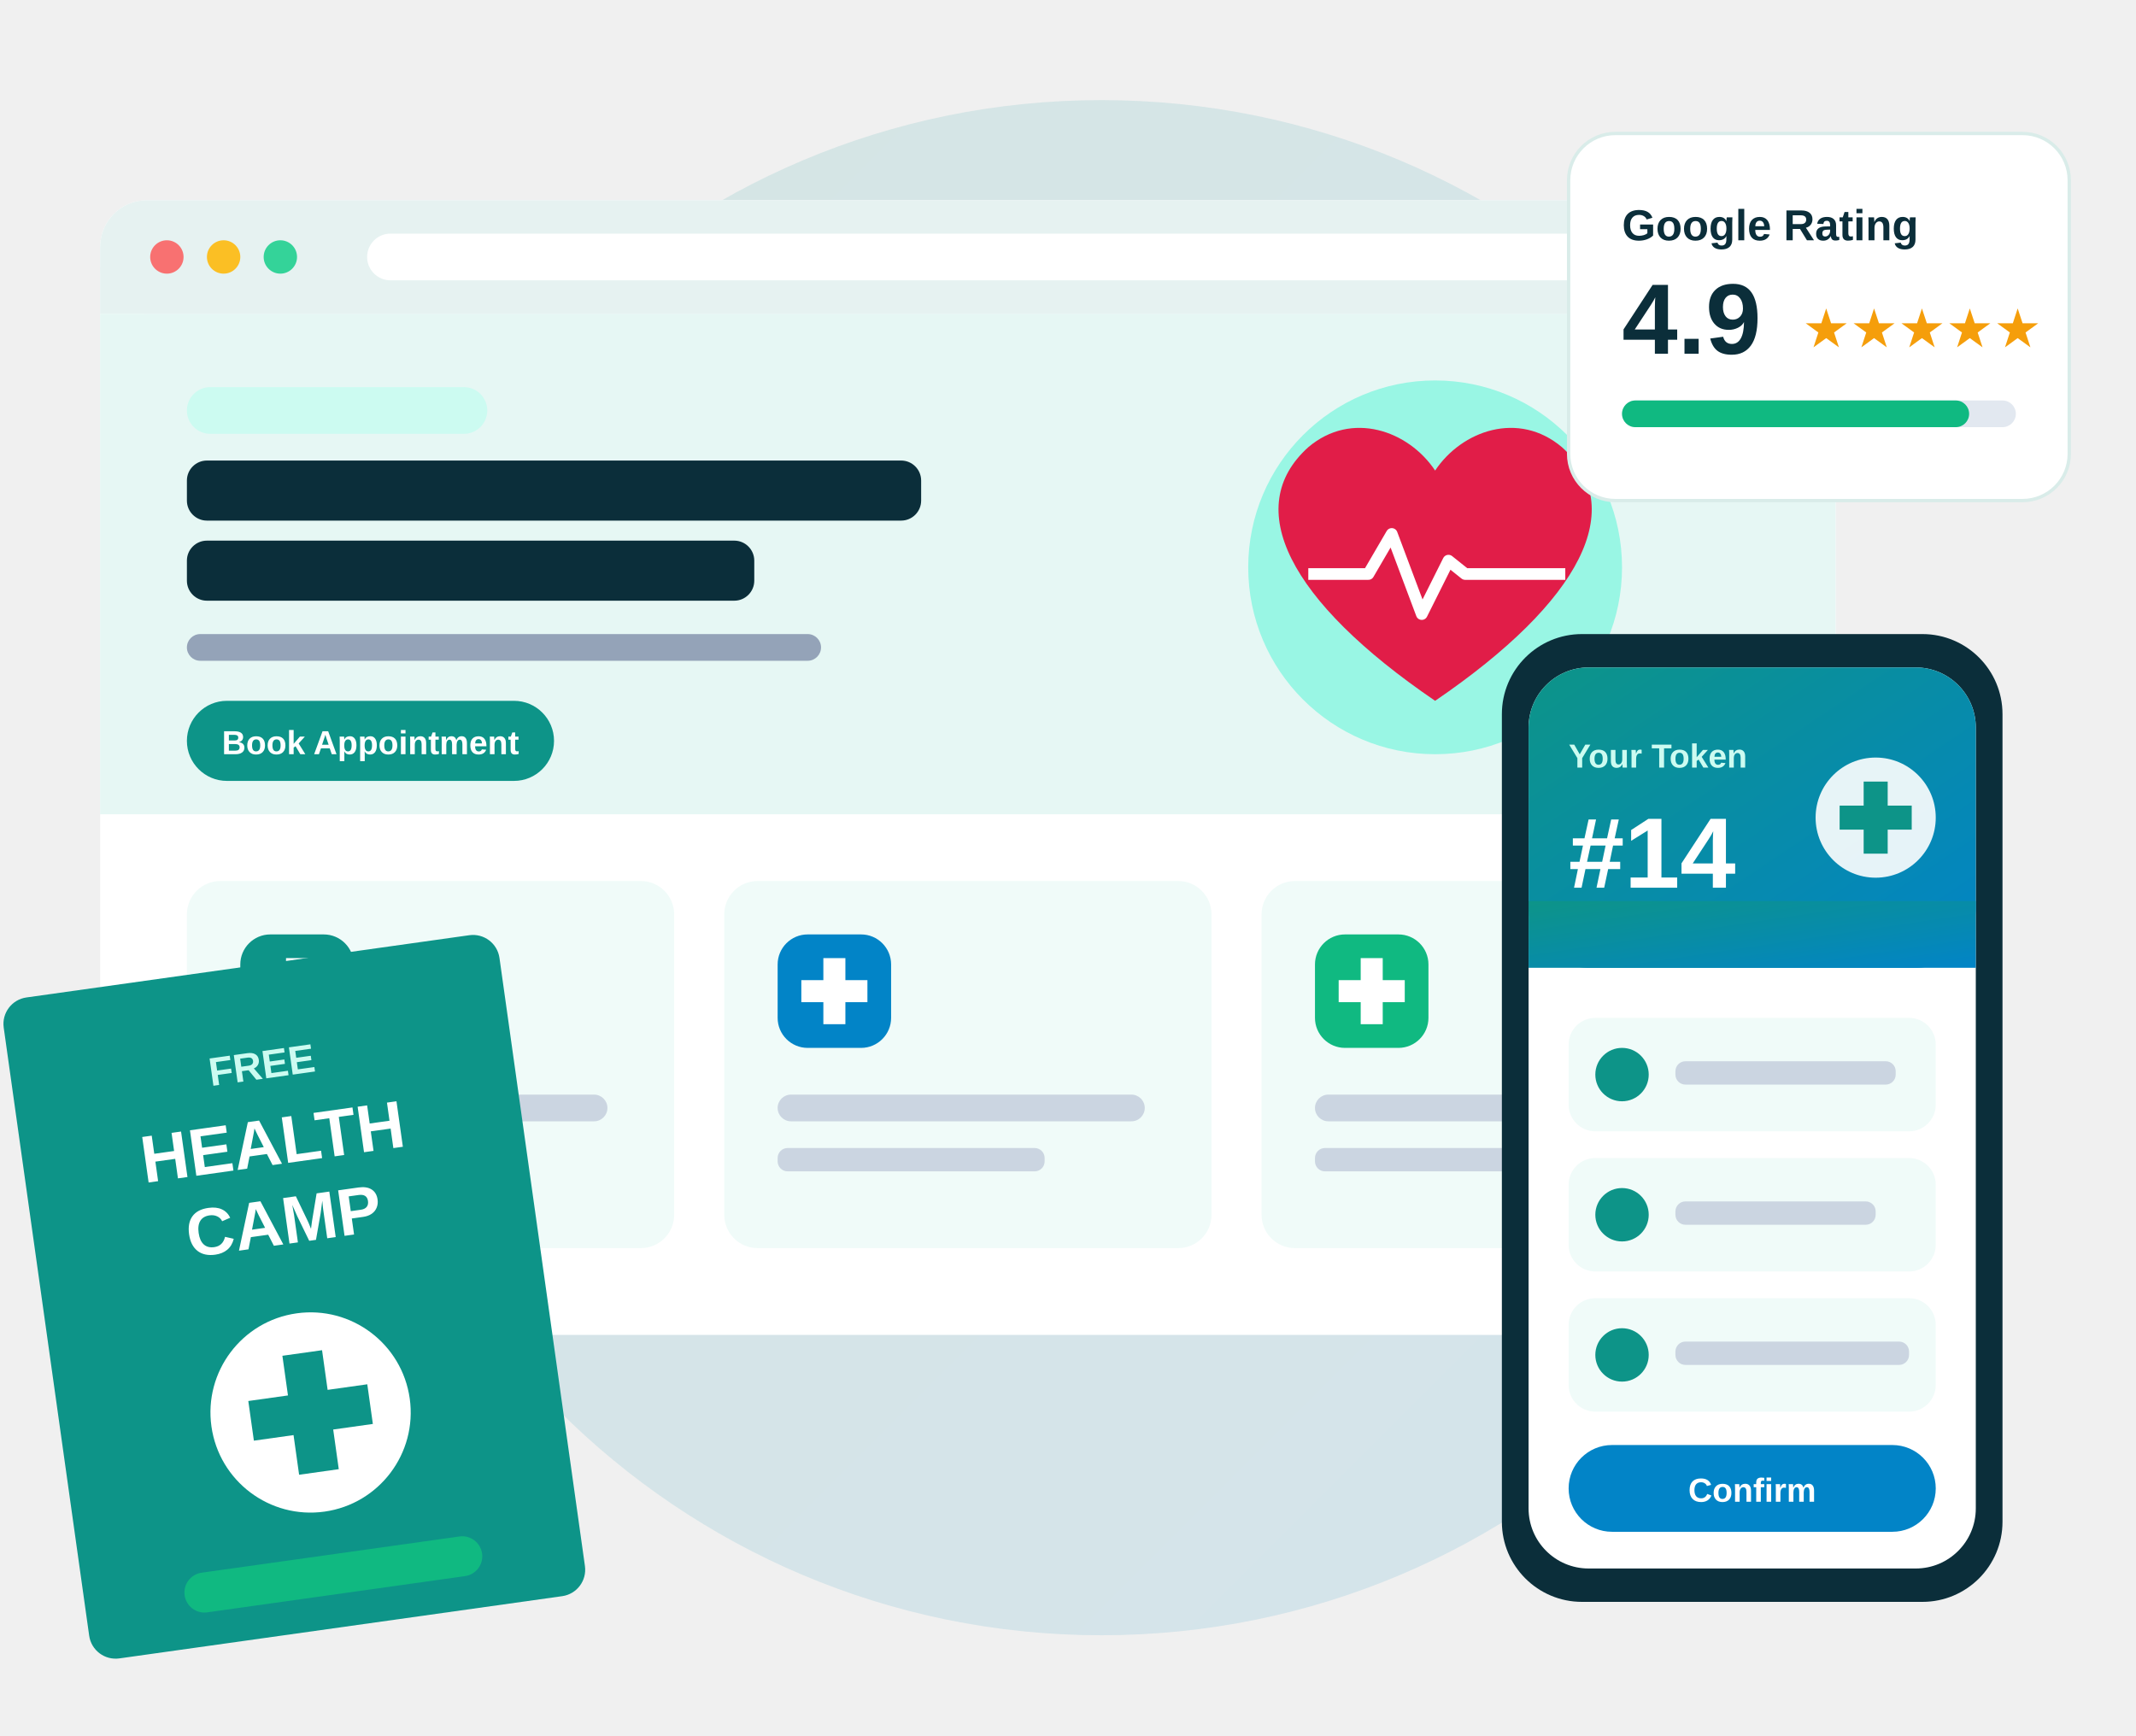
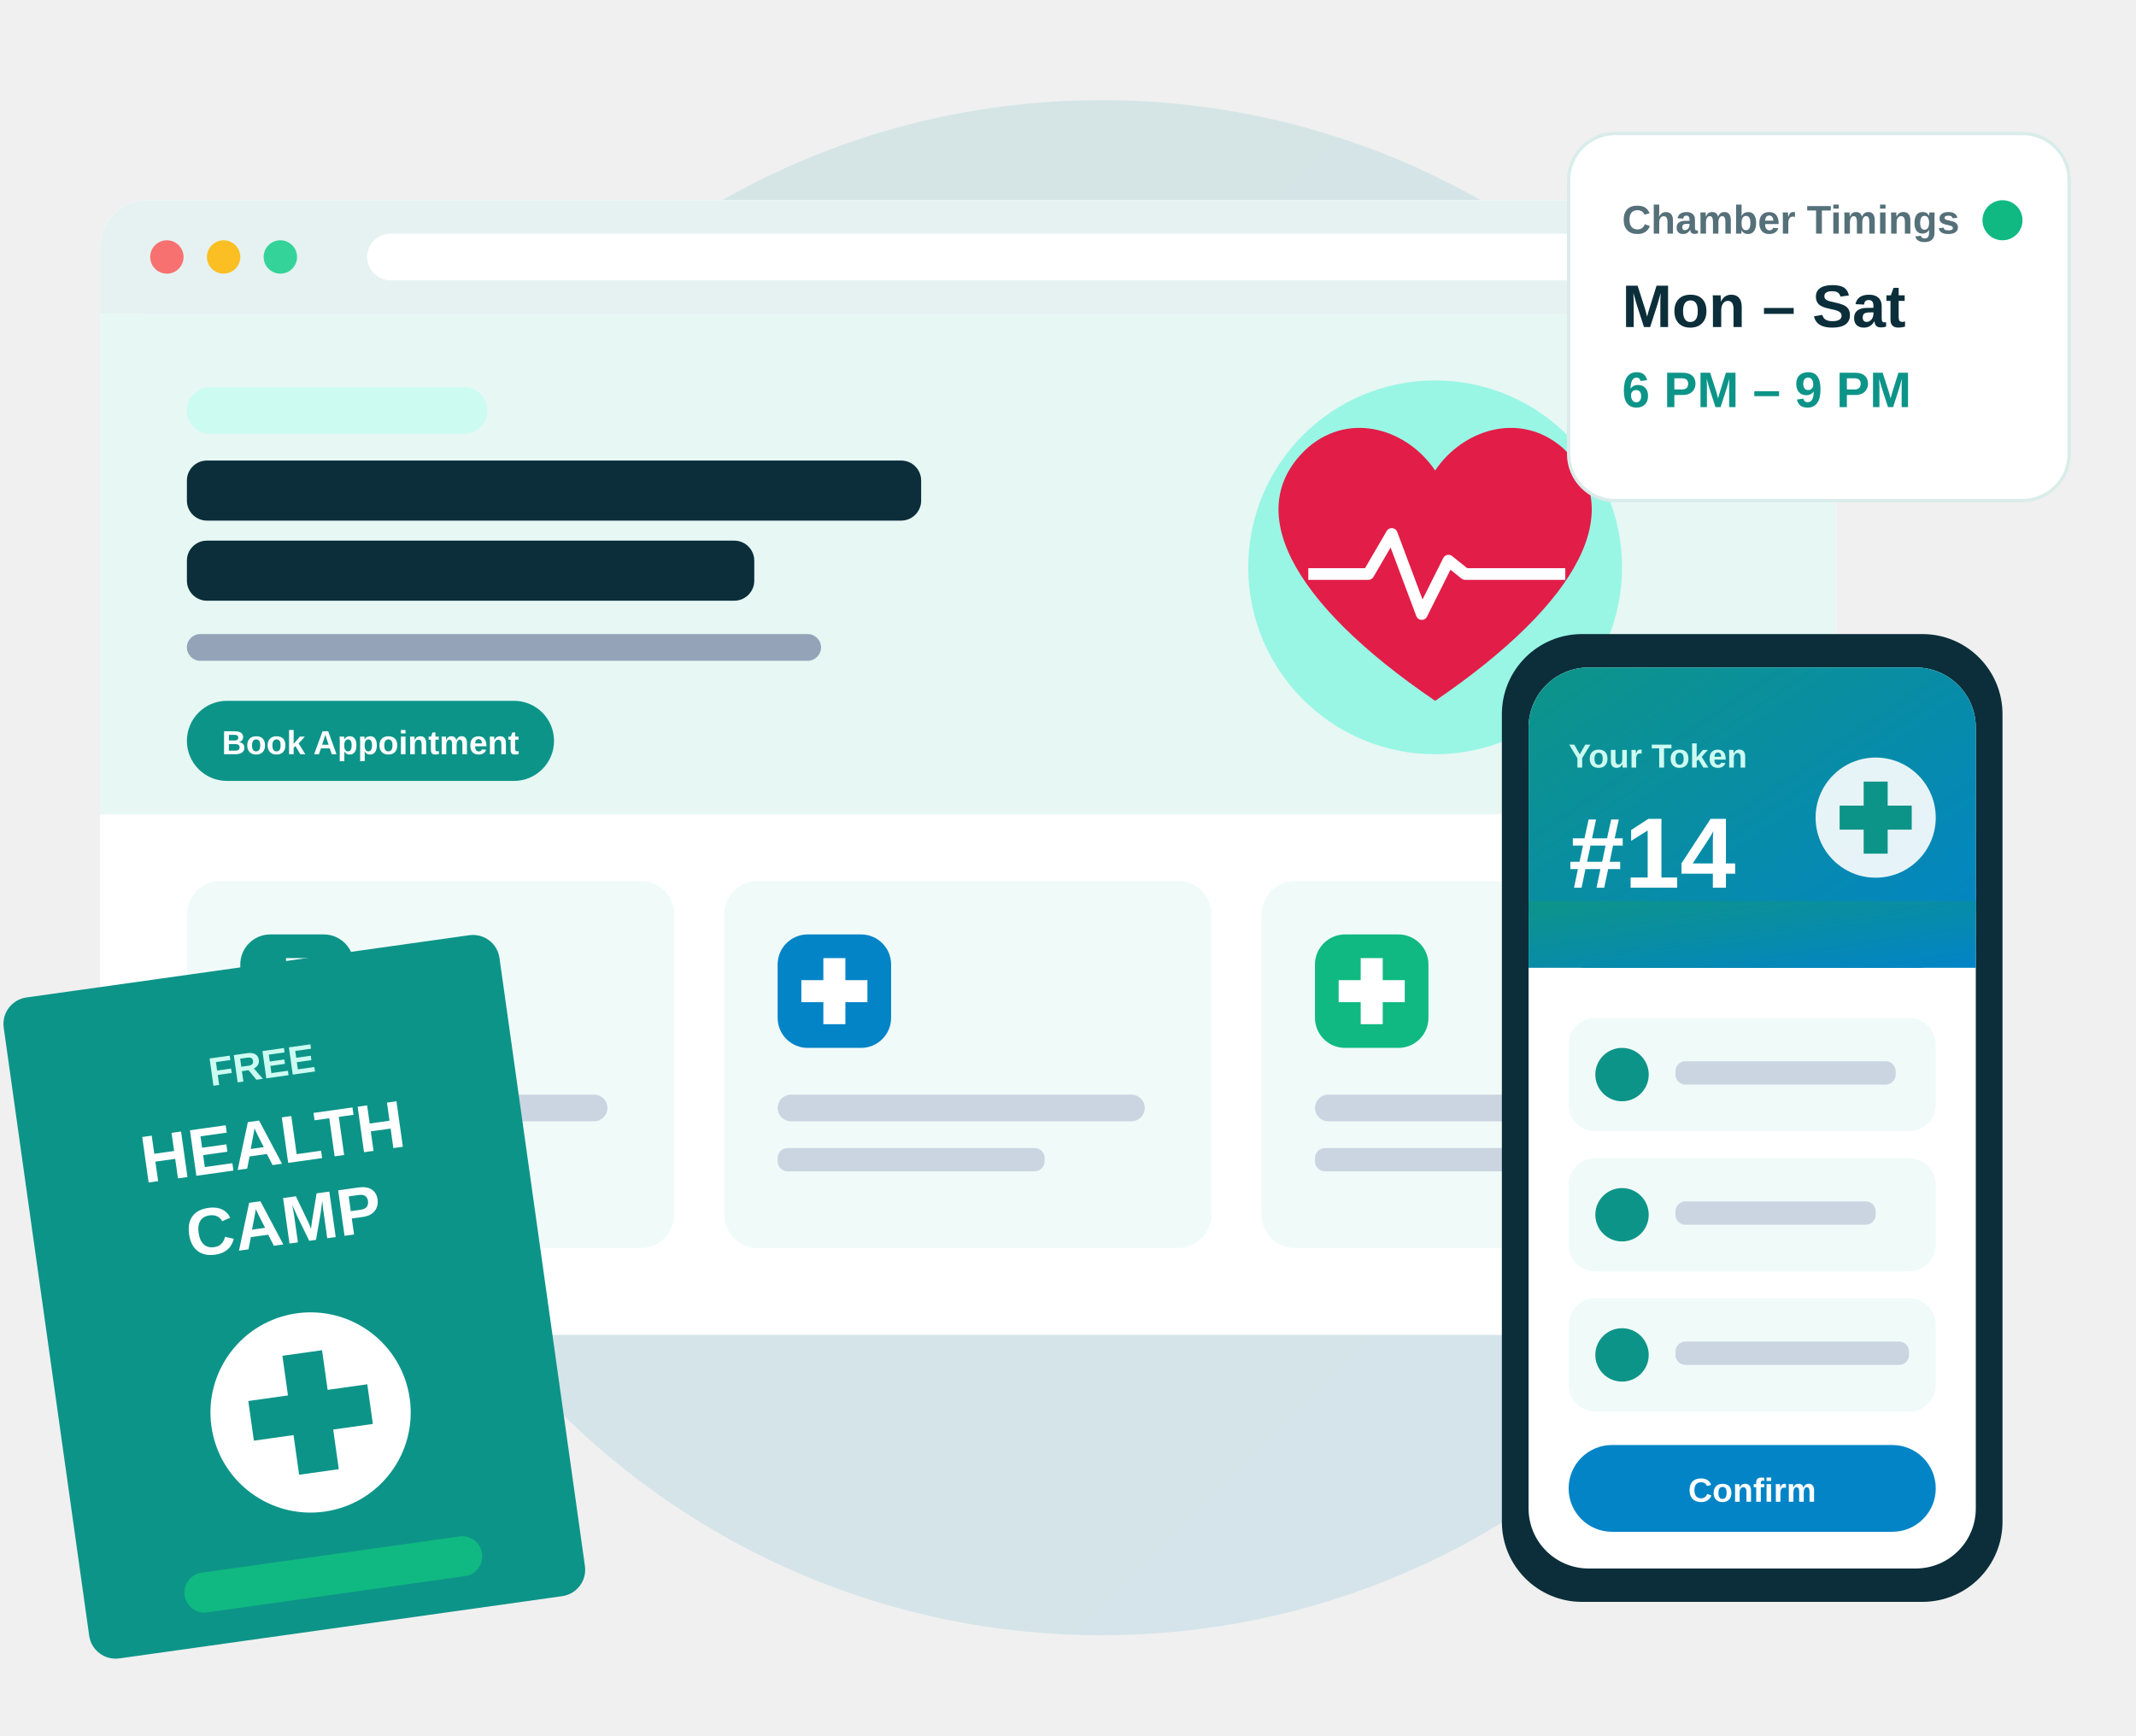
<svg xmlns="http://www.w3.org/2000/svg" viewBox="0 0 640 520" font-family="Plus Jakarta Sans,Hind Siliguri,Arial,sans-serif">
  <defs>
    <linearGradient id="lg" x1="0" y1="0" x2="1" y2="1">
      <stop offset="0" stop-color="#0d9488" />
      <stop offset="1" stop-color="#0284c7" />
    </linearGradient>
  </defs>
  <circle cx="330" cy="260" r="230" fill="url(#lg)" opacity=".12" />
  <g transform="translate(30,60)">
    <rect width="520" height="340" rx="14" fill="#fff" />
    <rect width="520" height="34" rx="14" fill="#e6f2f1" />
    <rect y="20" width="520" height="14" fill="#e6f2f1" />
    <circle cx="20" cy="17" r="5" fill="#f87171" />
    <circle cx="37" cy="17" r="5" fill="#fbbf24" />
    <circle cx="54" cy="17" r="5" fill="#34d399" />
    <rect x="80" y="10" width="410" height="14" rx="7" fill="#fff" />
    <rect y="34" width="520" height="150" fill="#e6f7f4" />
    <rect x="26" y="56" width="90" height="14" rx="7" fill="#ccfbf1" />
    <rect x="26" y="78" width="220" height="18" rx="6" fill="#0b2e3a" />
    <rect x="26" y="102" width="170" height="18" rx="6" fill="#0b2e3a" />
    <rect x="26" y="130" width="190" height="8" rx="4" fill="#94a3b8" />
    <rect x="26" y="150" width="110" height="24" rx="12" fill="#0d9488" />
    <text x="81" y="166" font-size="10" fill="#fff" font-weight="700" text-anchor="middle">Book Appointment</text>
    <circle cx="400" cy="110" r="56" fill="#99f6e4" />
    <path d="M400 150c-44-30-58-58-38-76 13-11 30-5 38 7 8-12 25-18 38-7 20 18 6 46-38 76z" fill="#e11d48" />
    <path d="M362 112h18l7-12 9 24 8-16 5 4h30" stroke="#fff" stroke-width="3.5" fill="none" stroke-linejoin="round" />
    <g fill="#f0fbf9">
      <rect x="26" y="204" width="146" height="110" rx="10" />
      <rect x="187" y="204" width="146" height="110" rx="10" />
      <rect x="348" y="204" width="146" height="110" rx="10" />
    </g>
    <rect x="42" y="220" width="34" height="34" rx="9" fill="#0d9488" />
    <path transform="translate(59,237) scale(0.55)" d="M-6-18h12v12h12v12h-12v12h-12v-12h-12v-12h12z" fill="#fff" />
    <rect x="203" y="220" width="34" height="34" rx="9" fill="#0284c7" />
    <path transform="translate(220,237) scale(0.55)" d="M-6-18h12v12h12v12h-12v12h-12v-12h-12v-12h12z" fill="#fff" />
    <rect x="364" y="220" width="34" height="34" rx="9" fill="#10b981" />
    <path transform="translate(381,237) scale(0.55)" d="M-6-18h12v12h12v12h-12v12h-12v-12h-12v-12h12z" fill="#fff" />
    <g fill="#cbd5e1">
      <rect x="42" y="268" width="110" height="8" rx="4" />
      <rect x="203" y="268" width="110" height="8" rx="4" />
      <rect x="364" y="268" width="110" height="8" rx="4" />
      <rect x="42" y="284" width="80" height="7" rx="3" />
      <rect x="203" y="284" width="80" height="7" rx="3" />
      <rect x="364" y="284" width="80" height="7" rx="3" />
    </g>
  </g>
  <g transform="translate(450,190)">
    <rect width="150" height="290" rx="24" fill="#0b2e3a" />
    <rect x="8" y="10" width="134" height="270" rx="18" fill="#fff" />
    <rect x="8" y="10" width="134" height="90" rx="18" fill="url(#lg)" />
    <rect x="8" y="80" width="134" height="20" fill="url(#lg)" />
    <text x="20" y="40" font-size="10" fill="#ccfbf1" font-weight="600">Your Token</text>
    <text x="20" y="76" font-size="30" fill="#fff" font-weight="800">#14</text>
    <circle cx="112" cy="55" r="18" fill="#fff" opacity=".9" />
    <path transform="translate(112,55) scale(0.6)" d="M-6-18h12v12h12v12h-12v12h-12v-12h-12v-12h12z" fill="#0d9488" />
    <g fill="#f0fbf9">
      <rect x="20" y="115" width="110" height="34" rx="8" />
      <rect x="20" y="157" width="110" height="34" rx="8" />
      <rect x="20" y="199" width="110" height="34" rx="8" />
    </g>
    <g fill="#0d9488">
      <circle cx="36" cy="132" r="8" />
      <circle cx="36" cy="174" r="8" />
      <circle cx="36" cy="216" r="8" />
    </g>
    <g fill="#cbd5e1">
      <rect x="52" y="128" width="66" height="7" rx="3" />
      <rect x="52" y="170" width="60" height="7" rx="3" />
      <rect x="52" y="212" width="70" height="7" rx="3" />
    </g>
    <rect x="20" y="243" width="110" height="26" rx="13" fill="#0284c7" />
    <text x="75" y="260" font-size="10" fill="#fff" font-weight="700" text-anchor="middle">Confirm</text>
  </g>
  <g transform="translate(0,300) rotate(-8)">
    <rect width="150" height="200" rx="8" fill="#0d9488" />
    <text x="75" y="34" font-size="12" font-weight="700" fill="#ccfbf1" text-anchor="middle">FREE</text>
    <text x="75" y="60" font-size="20" font-weight="800" fill="#fff" text-anchor="middle">HEALTH</text>
    <text x="75" y="84" font-size="20" font-weight="800" fill="#fff" text-anchor="middle">CAMP</text>
    <circle cx="75" cy="135" r="30" fill="#fff" />
    <path transform="translate(75,135) scale(1)" d="M-6-18h12v12h12v12h-12v12h-12v-12h-12v-12h12z" fill="#0d9488" />
    <rect x="30" y="178" width="90" height="12" rx="6" fill="#10b981" />
  </g>
  <g transform="translate(470,40)">
    <rect width="150" height="110" rx="14" fill="#fff" stroke="#d9ece9" />
-     <text x="16" y="32" font-size="13" font-weight="700" fill="#0b2e3a">Google Rating</text>
-     <text x="16" y="66" font-size="30" font-weight="800" fill="#0b2e3a">4.9</text>
-     <text x="70" y="64" font-size="16" fill="#f59e0b">★★★★★</text>
-     <rect x="16" y="80" width="118" height="8" rx="4" fill="#e2e8f0" />
-     <rect x="16" y="80" width="104" height="8" rx="4" fill="#10b981" />
+     <text x="16" y="30" font-size="12" font-weight="700" fill="#557079">Chamber Timings</text>
+     <text x="16" y="58" font-size="18" font-weight="800" fill="#0b2e3a">Mon – Sat</text>
+     <text x="16" y="82" font-size="15" font-weight="700" fill="#0d9488">6 PM – 9 PM</text>
+     <circle cx="130" cy="26" r="6" fill="#10b981" />
  </g>
</svg>
